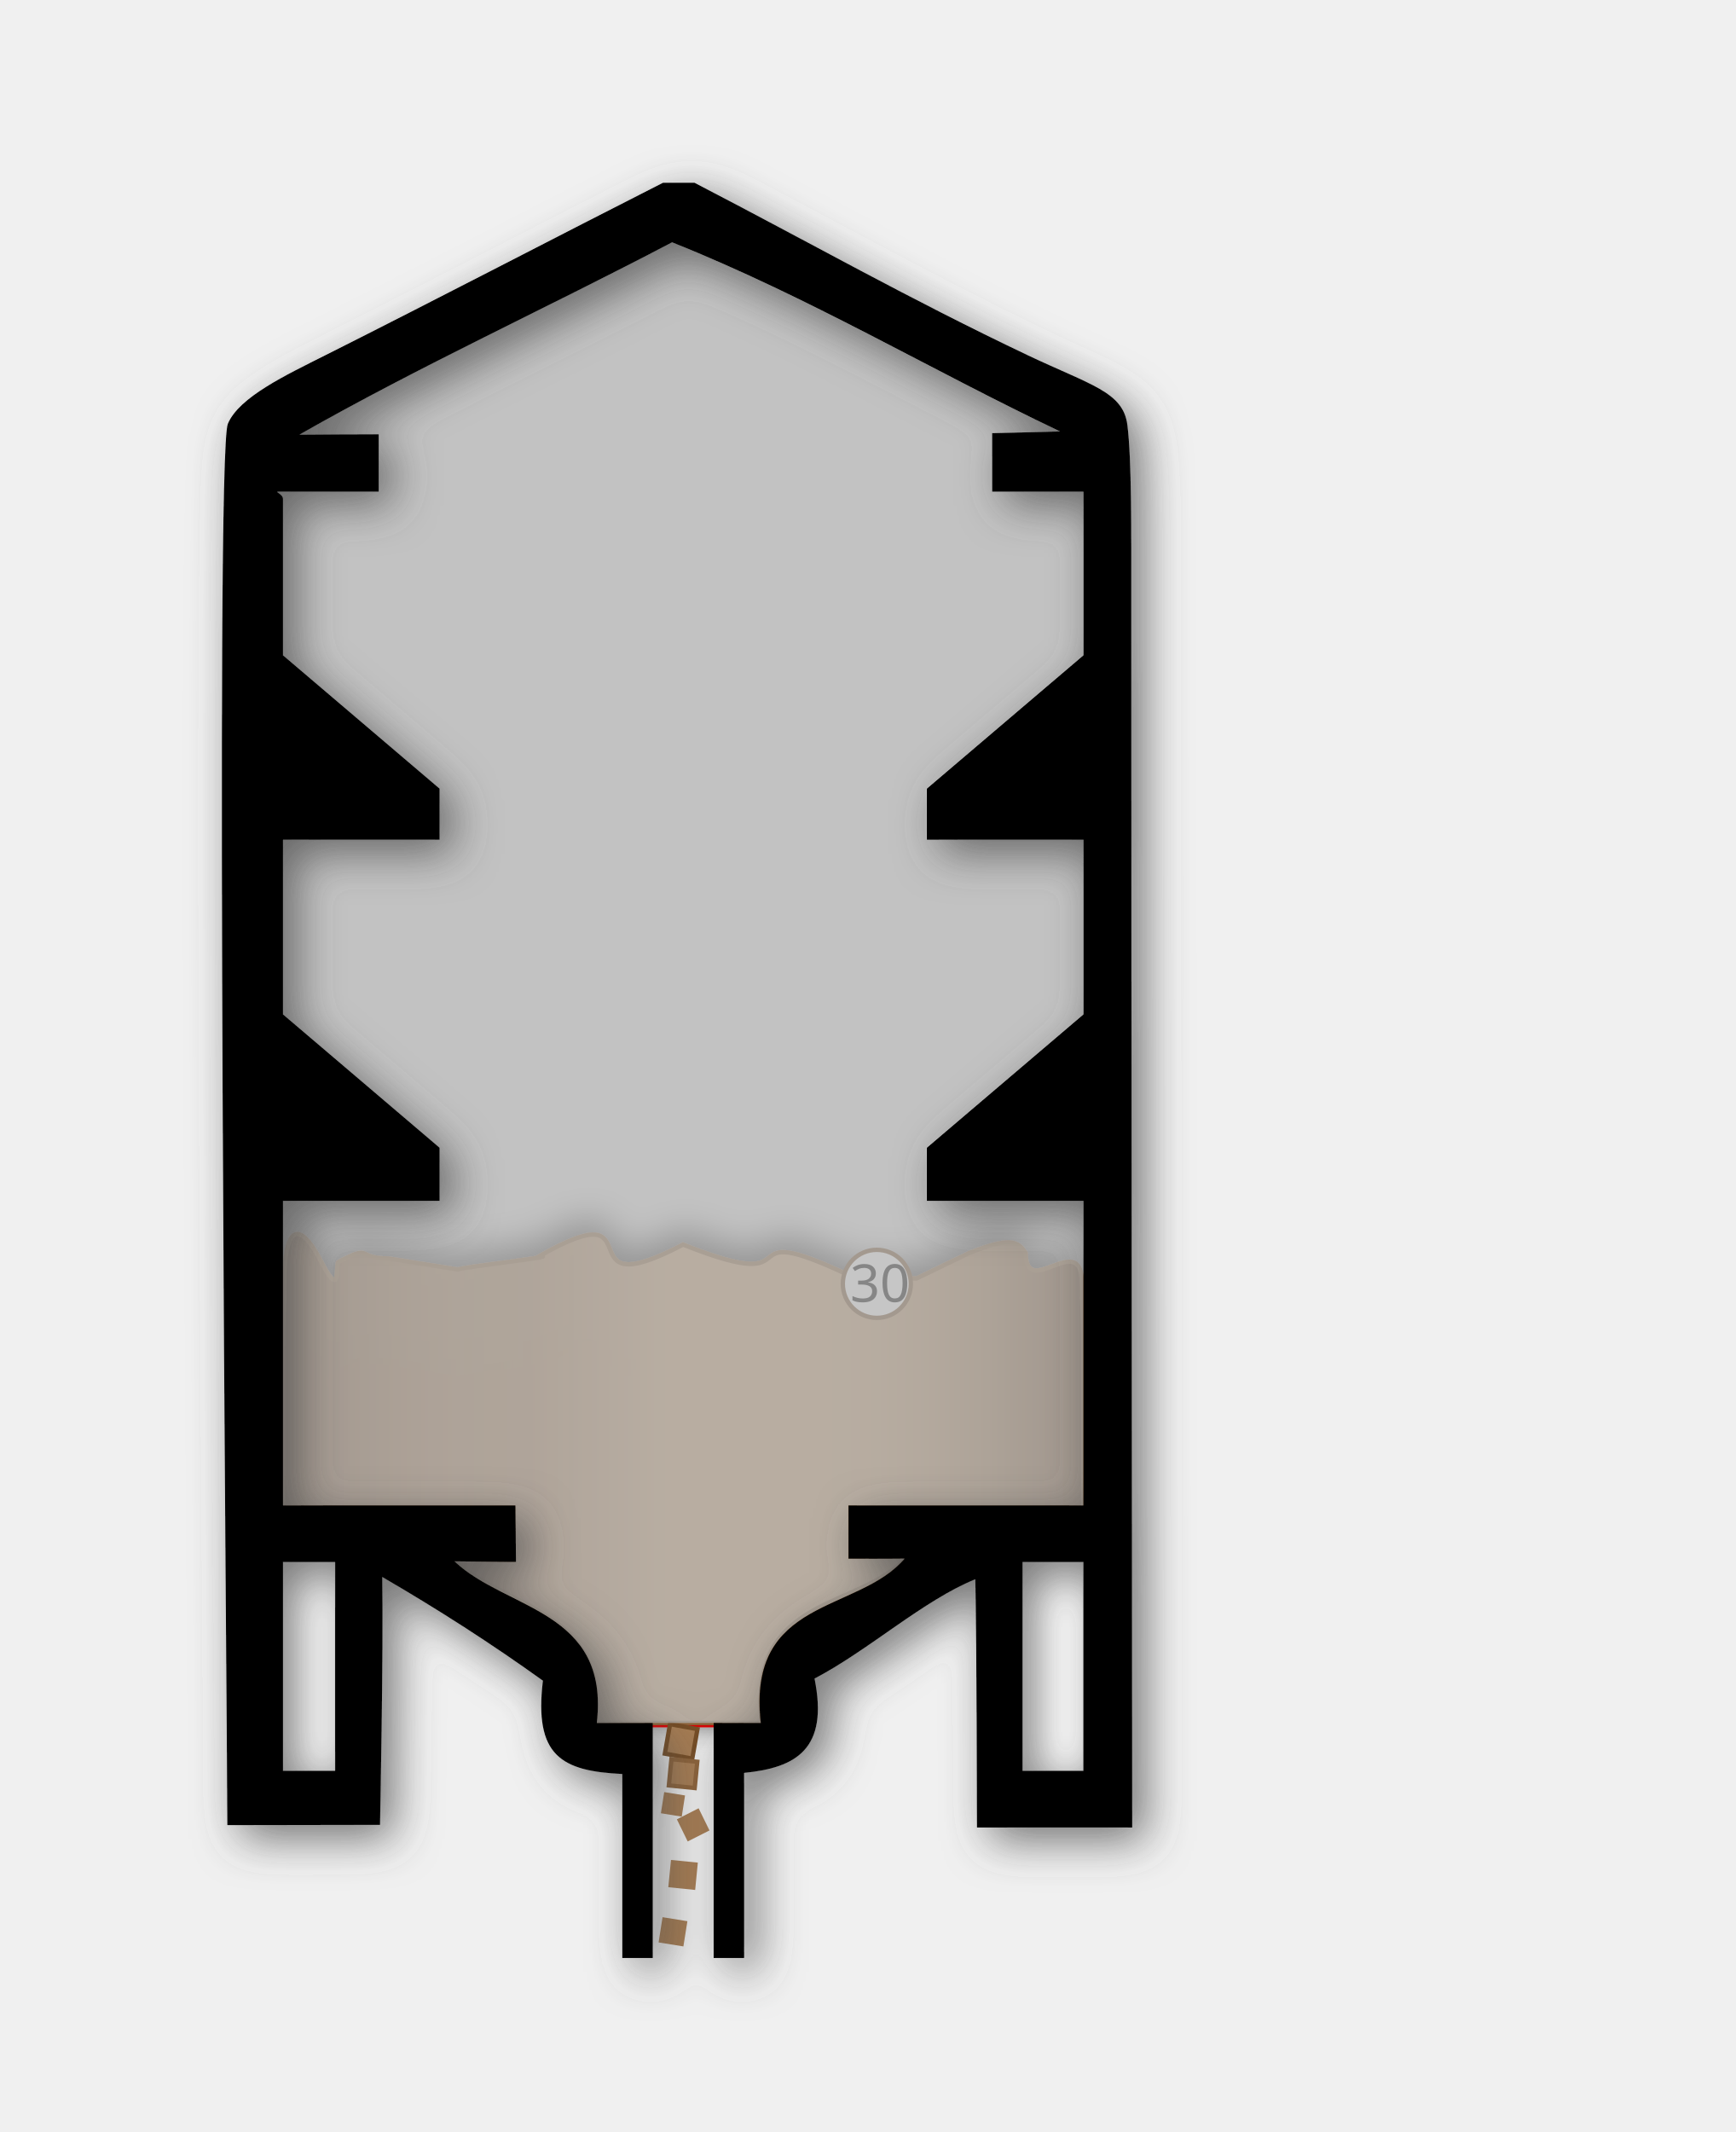
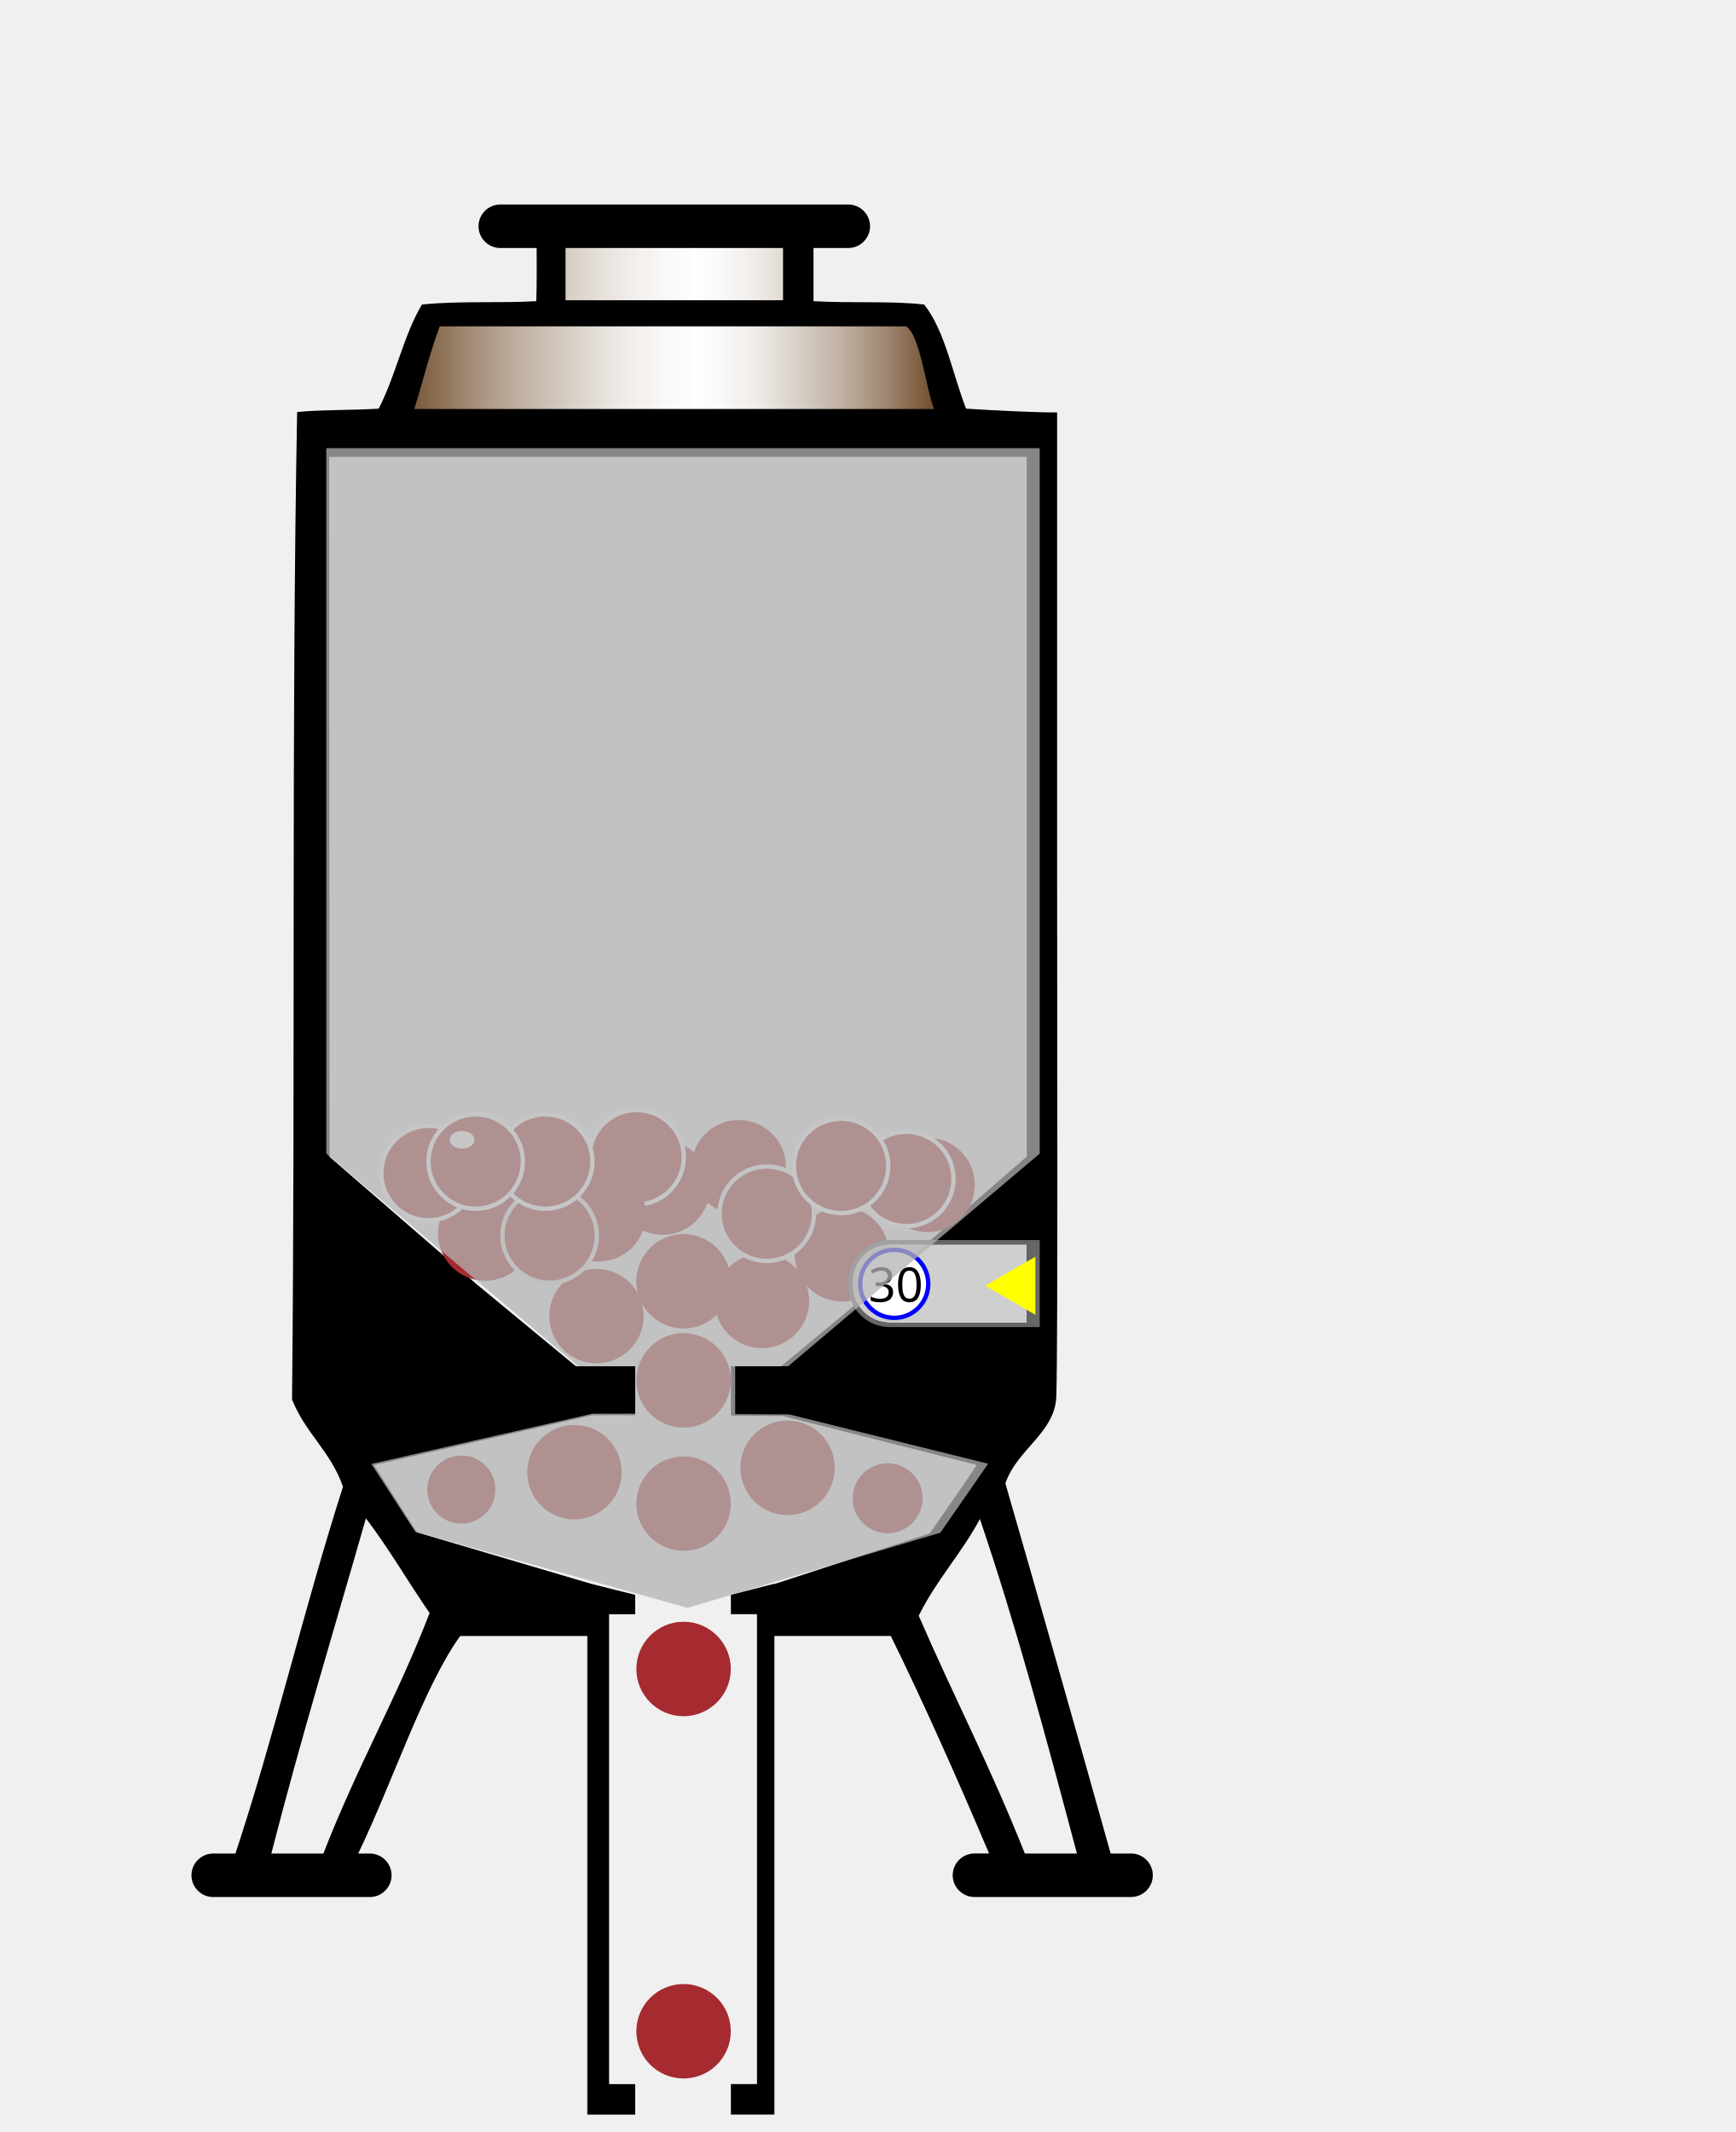
- <svg xmlns="http://www.w3.org/2000/svg" id="a" data-name="Hopper-1" width="398.97" height="490" viewBox="0 0 398.97 490">
+ <svg xmlns="http://www.w3.org/2000/svg" id="a" data-name="Silo" width="398.97" height="490" viewBox="0 0 398.97 490">
  <defs>
    <style>
-       .ae, .af, .ag, .ah, .ai, .aj {
+       .i {
+         stroke: blue;
+       }
+ 
+       .i, .j, .k, .l {
+         stroke-miterlimit: 10;
+       }
+ 
+       .i, .m {
+         fill: #fff;
+       }
+ 
+       .n {
+         font-family: OpenSans-Regular, 'OpenSans Regular';
+         font-size: 11px;
+       }
+ 
+       .n, .o {
+         fill: #000;
+       }
+ 
+       .j {
+         stroke: #f2f2f2;
+       }
+ 
+       .j, .p, .k, .q, .r, .l, .s, .m, .o {
+         fill-rule: evenodd;
+       }
+ 
+       .j, .k, .r, .l {
+         fill: #a52b31;
+       }
+ 
+       .t {
+         fill: #666;
+       }
+ 
+       .t, .p, .q, .r, .u, .s, .m, .o {
        stroke-width: 0px;
      }

-       .ae, .ak, .al {
-         fill: #a67c52;
-         fill-rule: evenodd;
+       .p {
+         fill: url(#c);
      }

-       .af {
+       .k {
+         stroke: #fff;
+       }
+ 
+       .q {
        fill: #b3b3b3;
        opacity: .75;
      }

-       .ak, .am, .an, .ao, .al, .ap {
-         stroke-miterlimit: 10;
+       .l {
+         stroke: #e6e6e6;
      }

-       .ak, .ao {
-         stroke: #754c24;
+       .u {
+         fill: #e6e6e6;
+         opacity: .9;
      }

-       .am {
-         fill: url(#d);
-         filter: url(#e);
-       }
- 
-       .am, .ap {
-         stroke: red;
-       }
- 
-       .an {
-         fill: url(#k);
-         filter: url(#l);
-       }
- 
-       .an, .al {
-         stroke: #8c6239;
-       }
- 
-       .ao, .ag, .ap, .ah, .aj {
-         fill: #fff;
-       }
- 
-       .aq {
-         font-family: MyriadPro-Regular, 'Myriad Pro';
-         font-size: 12px;
-       }
- 
-       .aq, .ai {
-         fill: #000;
-       }
- 
-       .ah {
-         filter: url(#y);
-       }
- 
-       .ai {
-         filter: url(#ac);
-       }
- 
-       .aj {
-         filter: url(#aa);
+       .s {
+         fill: #ff0;
      }
    </style>
-     <linearGradient id="d" x1="64.5" y1="352.61" x2="248.74" y2="352.61" gradientUnits="userSpaceOnUse">
-       <stop offset="0" stop-color="#9e005d" />
-       <stop offset=".05" stop-color="#b60045" />
-       <stop offset=".16" stop-color="#dd001f" />
-       <stop offset=".24" stop-color="#f60008" />
-       <stop offset=".28" stop-color="red" />
-       <stop offset=".29" stop-color="#fe0404" />
-       <stop offset=".37" stop-color="#f46363" />
-       <stop offset=".44" stop-color="#ecaaaa" />
-       <stop offset=".48" stop-color="#e7d5d5" />
-       <stop offset=".51" stop-color="#e6e6e6" />
-       <stop offset=".54" stop-color="#e5dadb" />
-       <stop offset=".59" stop-color="#e5babf" />
-       <stop offset=".65" stop-color="#e58792" />
-       <stop offset=".73" stop-color="#e44154" />
-       <stop offset=".8" stop-color="#e4001a" />
-       <stop offset="1" stop-color="#9e005d" />
-     </linearGradient>
-     <filter id="e" data-name="drop-shadow-1" filterUnits="userSpaceOnUse">
-       <feOffset dx="0" dy="-3" />
-       <feGaussianBlur result="f" stdDeviation="4" />
-       <feFlood flood-color="#000" flood-opacity=".75" />
-       <feComposite in2="f" operator="in" />
-       <feComposite in="SourceGraphic" />
-     </filter>
-     <linearGradient id="k" x1="64.92" y1="339.82" x2="249" y2="339.82" gradientUnits="userSpaceOnUse">
+     <linearGradient id="c" x1="87" y1="76" x2="219" y2="76" gradientUnits="userSpaceOnUse">
      <stop offset="0" stop-color="#603813" />
-       <stop offset=".02" stop-color="rgba(106, 65, 28, 1)" stop-opacity="1" />
-       <stop offset=".08" stop-color="rgba(132, 91, 51, .98)" stop-opacity=".98" />
-       <stop offset=".15" stop-color="rgba(151, 109, 68, .98)" stop-opacity=".98" />
-       <stop offset=".22" stop-color="rgba(162, 120, 78, .97)" stop-opacity=".97" />
-       <stop offset=".31" stop-color="#a67c52" stop-opacity=".97" />
-       <stop offset=".48" stop-color="#c69c6d" />
-       <stop offset=".68" stop-color="#c69c6d" />
-       <stop offset=".74" stop-color="#c19768" />
-       <stop offset=".81" stop-color="#b3895c" />
-       <stop offset=".88" stop-color="#9c7348" />
-       <stop offset=".95" stop-color="#7c532c" />
+       <stop offset=".03" stop-color="rgba(108, 72, 38, 1)" stop-opacity="1" />
+       <stop offset=".14" stop-color="rgba(152, 127, 103, .99)" stop-opacity=".99" />
+       <stop offset=".24" stop-color="rgba(189, 172, 157, .98)" stop-opacity=".98" />
+       <stop offset=".34" stop-color="rgba(217, 208, 199, .98)" stop-opacity=".98" />
+       <stop offset=".42" stop-color="rgba(238, 233, 230, .97)" stop-opacity=".97" />
+       <stop offset=".5" stop-color="rgba(250, 249, 248, .97)" stop-opacity=".97" />
+       <stop offset=".55" stop-color="#fff" stop-opacity=".97" />
+       <stop offset=".6" stop-color="rgba(250, 249, 248, .97)" stop-opacity=".97" />
+       <stop offset=".66" stop-color="rgba(239, 235, 231, .97)" stop-opacity=".97" />
+       <stop offset=".72" stop-color="rgba(219, 211, 203, .98)" stop-opacity=".98" />
+       <stop offset=".8" stop-color="rgba(193, 177, 163, .98)" stop-opacity=".98" />
+       <stop offset=".88" stop-color="rgba(158, 134, 112, .99)" stop-opacity=".99" />
+       <stop offset=".96" stop-color="rgba(117, 82, 50, 1)" stop-opacity="1" />
      <stop offset="1" stop-color="#603813" />
    </linearGradient>
-     <filter id="l" data-name="drop-shadow-2" filterUnits="userSpaceOnUse">
-       <feOffset dx="0" dy="-3" />
-       <feGaussianBlur result="m" stdDeviation="4" />
-       <feFlood flood-color="#000" flood-opacity=".75" />
-       <feComposite in2="m" operator="in" />
-       <feComposite in="SourceGraphic" />
-     </filter>
-     <filter id="y" data-name="drop-shadow-3" filterUnits="userSpaceOnUse">
-       <feOffset dx="3" dy="3" />
-       <feGaussianBlur result="z" stdDeviation="5" />
-       <feFlood flood-color="#494949" flood-opacity=".75" />
-       <feComposite in2="z" operator="in" />
-       <feComposite in="SourceGraphic" />
-     </filter>
-     <filter id="aa" data-name="drop-shadow-4" filterUnits="userSpaceOnUse">
-       <feOffset dx="3" dy="3" />
-       <feGaussianBlur result="ab" stdDeviation="5" />
-       <feFlood flood-color="#494949" flood-opacity=".75" />
-       <feComposite in2="ab" operator="in" />
-       <feComposite in="SourceGraphic" />
-     </filter>
-     <filter id="ac" data-name="drop-shadow-5" filterUnits="userSpaceOnUse">
-       <feOffset dx="3" dy="3" />
-       <feGaussianBlur result="ad" stdDeviation="5" />
-       <feFlood flood-color="#494949" flood-opacity=".75" />
-       <feComposite in2="ad" operator="in" />
-       <feComposite in="SourceGraphic" />
-     </filter>
  </defs>
-   <g id="b" data-name="20">
-     <g id="c" data-name="Level">
-       <path id="g" data-name="20" class="am" d="M248.69,323.5h.06c-.04-3-.06-3.41-.06-3.41,0-12.39-10.83,4.23-12.91-6.97-6.8-4.37-8.17-.82-13.02-.06l-12.06,5.8c-3.31-.17-19.72-.49-15.3-.63-29.81-14.17-6.96,5.36-38.38-7.17-28.36,14.9-5.49-13.06-33.04,2.66,5.4-.05-17.51,2.47-18.75,3.05l-15.93-2.53c-7.84,0-4.52-2-11.49.79-.78.31.74,9.15-3.95,0-5.42-10.57-8.5-7.12-8.5,4.82,0,0-.02.64-.04,3.64h.04s-.59,3.46-.59,5.6c-.18.28-.25.08-.25.23v21.17h53.92l-1.05,7.04c-1.72.04-2.71-.91-3.94-.88.3-.08-4.32,2.09-12.14,2.01,11.87,11.08,38.83,11.83,35.84,37.83h37.71c-3.25-29,23.72-26.26,34.48-38.69-4.41.06-10.81-1.13-14.81-1.12v-6.19h54v-21.65c0-3.83.22-5.35.19-5.35Z" />
-       <g id="h" data-name="Label Qty">
-         <path class="ap" d="M193.74,320.07c0-4.32,3.5-7.82,7.82-7.82s7.82,3.5,7.82,7.82-3.5,7.82-7.82,7.82-7.82-3.5-7.82-7.82Z" />
-         <text id="i" data-name="30" class="aq" transform="translate(195.41 324.2)">
-           <tspan x="0" y="0">20</tspan>
-         </text>
+   <g id="b" data-name="Top Back">
+     <polygon class="p" points="219 101 87 101 98.22 73.65 126.26 71.98 125.1 51 182.08 51 181.05 71.98 212.09 73.1 219 101" />
+   </g>
+   <path class="o" d="M260,426h-4.69c-7.98-28.46-16.05-56.82-24.2-85.06,2.61-7.84,11.45-11.63,11.71-20.07.39-12.66.18-89.2.18-120.42v-105.67c-4,.07-14.68-.45-20.93-.86-3.17-8.17-4.84-17.9-9.63-23.93-7.82-.88-16.44-.26-25.44-.77v-12.22h8c2.75,0,5-2.25,5-5s-2.25-5-5-5h-80c-2.75,0-5,2.25-5,5s2.25,5,5,5h8.36c0,3.92.06,8-.08,12.22-8.41.49-17.75-.11-26.28.77-4.16,6.86-6.12,16.64-9.96,23.93-6.14.4-12.85.21-18.74.77-1.34,72.58-.39,151.81-1.17,226.95,3.08,7.78,8.91,11.93,11.71,20.07-8.79,27.37-15.74,57.17-24.72,84.29h-5.11c-2.75,0-5,2.25-5,5s2.25,5,5,5h36c2.75,0,5-2.25,5-5s-2.25-5-5-5h-2.67c8.04-16.72,15.04-38.28,23.44-50h29.23v110h11v-7h-6v-108h6v-4.45l-10.16-2.55-40-11.82c-3.34-5.08-6.57-10.31-9.87-15.45l50.09-11.46c3.3-.01,6.61-.02,9.95,0v-11.27h-13.65l-22.84-18.87-33.79-29.26c0-53.27-.08-108.87-.08-160.87h160.36v160.81l-33.7,29.32-22.76,18.87h-11.54v11.37c4,.02,7.97.05,11.93.07l44.58,11.25c-3.3,4.96-7.07,10.32-10.79,15.72l-35.73,11.66v-.08l-10,2.55v4.45h6v108h-6v7h10v-110h26.75c7.14,14.46,15.28,32.7,22.6,50h-3.36c-2.75,0-5,2.25-5,5s2.25,5,5,5h36c2.75,0,5-2.25,5-5s-2.25-5-5-5ZM98.75,370.72c-7.43,19.35-16.64,35.24-24.41,55.28h-11.97c6.97-27.18,14.45-51.49,21.74-77.04,5.2,6.79,9.71,14.63,14.64,21.76ZM130,57h50v12h-50v-12ZM95.23,94c1.63-5.13,3.58-13,5.86-19h107.18c3.24,2,4.49,13.87,6.44,19h-119.48ZM235.58,426c-7.95-20.06-16.43-36.25-24.39-54.65,4.07-8.27,9.79-14.23,14.06-22.24,8.31,24.45,15.06,49.66,22.31,76.89h-11.97Z" />
+   <g id="d" data-name="Aggregate 30">
+     <g id="e" data-name="Aggregrate 30">
+       <path class="r" d="M121.19,338.35c0-6,4.86-10.86,10.85-10.86s10.85,4.86,10.85,10.86-4.86,10.86-10.85,10.86-10.85-4.86-10.85-10.86Z" />
+       <path class="r" d="M98.22,342.35c0-4.32,3.5-7.83,7.83-7.83s7.83,3.51,7.83,7.83-3.51,7.83-7.83,7.83-7.83-3.51-7.83-7.83Z" />
+       <path class="r" d="M170.19,337.35c0-6,4.86-10.86,10.85-10.86s10.85,4.86,10.85,10.86-4.86,10.86-10.85,10.86-10.85-4.86-10.85-10.86Z" />
+       <path class="r" d="M196.01,344.35c0-4.44,3.6-8.04,8.04-8.04s8.04,3.6,8.04,8.04-3.6,8.04-8.04,8.04-8.04-3.6-8.04-8.04Z" />
+       <path class="r" d="M164.3,299c0-5.99,4.86-10.85,10.85-10.85s10.86,4.86,10.86,10.85-4.86,10.85-10.86,10.85-10.85-4.86-10.85-10.85Z" />
+       <path class="r" d="M182.68,288.29c0-5.99,4.86-10.85,10.85-10.85s10.86,4.86,10.86,10.85-4.86,10.85-10.86,10.85-10.85-4.86-10.85-10.85Z" />
+       <path class="r" d="M202.39,272.34c0-5.99,4.86-10.85,10.85-10.85s10.85,4.86,10.85,10.85-4.86,10.85-10.85,10.85-10.85-4.86-10.85-10.85Z" />
+       <path class="r" d="M100.7,283.51c0-5.99,4.86-10.85,10.85-10.85s10.85,4.86,10.85,10.85-4.86,10.85-10.85,10.85-10.85-4.86-10.85-10.85Z" />
+       <path class="k" d="M197.49,270.96c0-5.99,4.86-10.85,10.85-10.85s10.85,4.86,10.85,10.85-4.86,10.85-10.85,10.85-10.85-4.86-10.85-10.85Z" />
+       <path class="r" d="M141.49,272.96c0-5.99,4.86-10.85,10.85-10.85s10.85,4.86,10.85,10.85-4.86,10.85-10.85,10.85-10.85-4.86-10.85-10.85Z" />
+       <path class="k" d="M135.49,265.96c0-5.99,4.86-10.85,10.85-10.85s10.85,4.86,10.85,10.85-4.86,10.85-10.85,10.85-10.85-4.86-10.85-10.85Z" />
+       <path class="r" d="M158.97,268.25c0-5.99,4.86-10.85,10.85-10.85s10.85,4.86,10.85,10.85-4.86,10.85-10.85,10.85-10.85-4.86-10.85-10.85Z" />
+       <path class="r" d="M146.26,294.48c0-5.99,4.86-10.85,10.85-10.85s10.85,4.86,10.85,10.85-4.86,10.85-10.85,10.85-10.85-4.86-10.85-10.85Z" />
+       <path class="r" d="M126.26,302.48c0-5.99,4.86-10.85,10.85-10.85s10.85,4.86,10.85,10.85-4.86,10.85-10.85,10.85-10.85-4.86-10.85-10.85Z" />
+       <path class="r" d="M126.74,279.1c0-5.99,4.86-10.85,10.85-10.85s10.85,4.86,10.85,10.85-4.86,10.85-10.85,10.85-10.85-4.86-10.85-10.85Z" />
+       <path class="j" d="M165.4,278.95c0-5.99,4.86-10.85,10.86-10.85s10.85,4.86,10.85,10.85-4.86,10.85-10.85,10.85-10.86-4.86-10.86-10.85Z" />
+       <path class="r" d="M146.28,317.25c0-5.99,4.86-10.85,10.85-10.85s10.86,4.86,10.86,10.85-4.86,10.86-10.86,10.86-10.85-4.86-10.85-10.86Z" />
+       <path class="r" d="M146.28,345.58c0-5.99,4.86-10.85,10.85-10.85s10.86,4.86,10.86,10.85-4.86,10.86-10.86,10.86-10.85-4.86-10.85-10.86Z" />
+       <path class="r" d="M146.28,383.58c0-5.99,4.86-10.85,10.85-10.85s10.86,4.86,10.86,10.85-4.86,10.86-10.86,10.86-10.85-4.86-10.85-10.86Z" />
+       <path class="r" d="M146.28,466.84c0-5.99,4.86-10.85,10.85-10.85s10.86,4.86,10.86,10.85-4.86,10.86-10.86,10.86-10.85-4.86-10.85-10.86Z" />
+       <path class="l" d="M115.49,283.96c0-5.99,4.86-10.85,10.85-10.85s10.85,4.86,10.85,10.85-4.86,10.85-10.85,10.85-10.85-4.86-10.85-10.85Z" />
+       <path class="k" d="M114.49,266.96c0-5.99,4.86-10.85,10.85-10.85s10.85,4.86,10.85,10.85-4.86,10.85-10.85,10.85-10.85-4.86-10.85-10.85Z" />
+       <path class="k" d="M182.49,267.96c0-5.99,4.86-10.85,10.85-10.85s10.85,4.86,10.85,10.85-4.86,10.85-10.85,10.85-10.85-4.86-10.85-10.85Z" />
+       <path class="k" d="M87.65,269.61c0-5.99,4.86-10.86,10.85-10.86s10.85,4.86,10.85,10.86-4.86,10.85-10.85,10.85-10.85-4.86-10.85-10.85Z" />
+       <g>
+         <path class="k" d="M98.49,266.96c0-5.99,4.86-10.85,10.85-10.85s10.85,4.86,10.85,10.85-4.86,10.85-10.85,10.85-10.85-4.86-10.85-10.85Z" />
+         <path class="m" d="M109.07,261.96c0,1.12-1.28,2.04-2.85,2.04s-2.85-.91-2.85-2.04,1.28-2.04,2.85-2.04,2.85.91,2.85,2.04Z" />
      </g>
    </g>
-   </g>
-   <g id="j" data-name="30">
-     <path class="an" d="M248.69,298h.06c-.04-2.13-.06-3.16-.06-3.16,0-12.39-12.91,4.16-12.91-6.84-1.85-3.03-4.07-3.54-13.02,0l-12.06,5.83c-3.31-.17-19.72-.48-15.3-.61-29.81-14.17-6.96,5.36-38.38-7.17-28.36,14.9-5.49-13.05-33.04,2.66,5.4-.04-17.51,2.47-18.75,3.06l-15.93-2.53c-7.84,0-3.33-3.42-11.49.79-.75.39.74,9.15-3.95,0-5.42-10.57-8.5-7.37-8.5,4.57,0,0-.02,1.26-.04,3.39h.04c-.04.95-.34,7.13-.34,11.25-.18.54,0,.64,0,.92v40.83h52.87l-.03,7.04c-1.74.04-3.21.25-4.46.29.3-.08-1.77-.16-9.7-.24,12.04,11.5,36.2,11.91,33.17,37.91h38.24c-3.29-30,22.84-25.64,33.75-38.55-4.47.06-8.86.03-12.86.04v-6.49h53v-41.75c0-7.36-.28-10.78-.31-11.25Z" />
-     <g id="n" data-name="Level">
-       <g id="o" data-name="Label Qty">
-         <path class="ao" d="M193.74,295.07c0-4.32,3.5-7.82,7.82-7.82s7.82,3.5,7.82,7.82-3.5,7.82-7.82,7.82-7.82-3.5-7.82-7.82Z" />
-         <text id="p" data-name="30" class="aq" transform="translate(195.41 299.2)">
+     <g id="f" data-name="Pointer Qty 30">
+       <path class="u" d="M204.5,304c-4.69,0-8.5-3.81-8.5-8.5v-1c0-4.69,3.81-8.5,8.5-8.5h31.5v18h-31.5Z" />
+       <path class="t" d="M236.5,285h-32c-5.24,0-9.5,4.26-9.5,9.5v1c0,5.24,4.26,9.5,9.5,9.5h34.5v-20h-2.5ZM204.5,304c-4.69,0-8.5-3.81-8.5-8.5v-1c0-4.69,3.81-8.5,8.5-8.5h31.5v18h-31.5Z" />
+       <g id="g" data-name="Label Qty">
+         <path class="i" d="M197.74,295.07c0-4.32,3.5-7.82,7.82-7.82s7.82,3.5,7.82,7.82-3.5,7.82-7.82,7.82-7.82-3.5-7.82-7.82Z" />
+         <text class="n" transform="translate(199.62 299.2)">
          <tspan x="0" y="0">30</tspan>
        </text>
      </g>
+       <polygon class="s" points="238 302.17 226.46 295.5 238 288.84 238 302.17" />
    </g>
  </g>
-   <g>
-     <rect class="ag" x="65" y="359" width="12" height="48" />
-     <rect class="ag" x="235" y="359" width="14" height="48" />
-   </g>
-   <g id="q" data-name="Flow">
-     <polygon id="r" data-name="flow8" class="ak" points="159.13 404.18 152.83 403.04 154.02 396.26 160.32 397.4 159.13 404.18" />
-     <polygon id="s" data-name="flow7" class="al" points="159.69 410.94 153.75 410.34 154.34 404.31 160.28 404.91 159.69 410.94" />
-     <polygon id="t" data-name="flow6" class="ae" points="156.71 417.52 151.92 416.74 152.68 411.88 157.47 412.65 156.71 417.52" />
-     <polygon id="u" data-name="flow5" class="ae" points="163.09 420.69 158.08 423.22 155.59 418.14 160.59 415.6 163.09 420.69" />
-     <polygon id="v" data-name="flow4" class="ae" points="159.8 434.37 153.62 433.74 154.24 427.47 160.41 428.09 159.8 434.37" />
-     <polygon id="w" data-name="flow3" class="ae" points="157.09 447.35 151.39 446.43 152.3 440.63 158.01 441.55 157.09 447.35" />
-   </g>
-   <path id="x" data-name="Light Off" class="af" d="M150,396h-12.87c2.99-26-20.84-25.89-32.71-37.16,7.82.08,12.42.16,14.14.12l-.13-12.96h-53.43v-70h36v-12.21l-36-30.65v-36.72c0-1.05.02-1.45,0-3.42h36v-11.74l-36-30.65v-35.98c0-1.05-1.95-1.63-1.11-1.63h23.11v-13.19c-6,.01-12.11.03-18.23.09,27.56-15.72,57.31-29.31,85.67-44.21,31.41,12.53,59.39,29.31,89.2,43.47-5.42.16-10.63.28-15.63.39v13.45h21v37.61l-36,30.65v11.74h36v40.14l-36,30.65v12.21h15.64c3.76,0,4.98,0,4.93,0h15.42v70h-54v12.23c4,0,8.48.05,12.9-.01-10.76,12.65-36.31,8.78-33.06,37.78h-24.84ZM65,359h12v48h-12v-48ZM249,407h-14v-48h14v48Z" />
-   <path class="ah" d="M65,359h12v48h-12v-48Z" />
-   <path class="aj" d="M249,407h-14v-48h14v48Z" />
-   <path class="ai" d="M124.8,386.27c-2.06,17.29,4.25,20.78,18.25,21.45v42.28h7v-54h-12.87c2.99-26-20.84-25.89-32.71-37.16,7.82.08,12.42.16,14.14.12l-.13-12.96h-53.43v-70h36v-12.21l-36-30.65v-36.72c0-1.05.02-1.45,0-3.42h36v-11.74l-36-30.65v-35.98c0-1.05-1.95-1.63-1.11-1.63h23.11v-13.19c-6,.01-12.11.03-18.23.09,27.56-15.72,57.31-29.31,85.67-44.21,31.41,12.53,59.39,29.31,89.2,43.47-5.42.16-10.63.28-15.63.39v13.45h21v37.61l-36,30.65v11.74h36v40.14l-36,30.65v12.21h15.64c3.76,0,4.98,0,4.93,0h15.42v70h-54v12.23c4,0,8.48.05,12.9-.01-10.76,12.65-36.31,8.78-33.06,37.78h-10.84v54h7v-42.54c12-1.17,19.45-5.5,16.19-21.67,12.59-6.61,25.03-18.01,36.96-22.83.33,14.29.38,57.05.38,57.05h35.68s-.22-200.37-.22-282.53c0-14.72.12-31.76-.89-39.79-.96-7.65-8.45-9.18-22.92-16.05-27.45-13.04-49.58-25.63-76.58-39.63h-7.25c-23.66,12-51.52,26.53-77.59,39.63-9,4.53-19.85,9.62-22.43,15.76-3.02,7.19-.12,300.05-.12,322.07,6.04,0,35.09-.06,35.09-.06,0,0,.81-39.3.52-56.97,12.77,7.41,25.19,15.38,36.93,23.83ZM249.05,407h-14v-48h14v48ZM77.05,407h-12v-48h12v48Z" />
+   <polygon id="h" data-name="Lights On" class="q" points="239 265.13 181.19 314 169 314 169 325 181.4 325.07 227.15 336.41 216.15 352.27 158.05 369.53 95.46 352.04 85.36 336.46 136.23 324.9 146 324.9 146 314 132.87 314 75 265.13 75 103 239 103 239 265.13" />
</svg>
